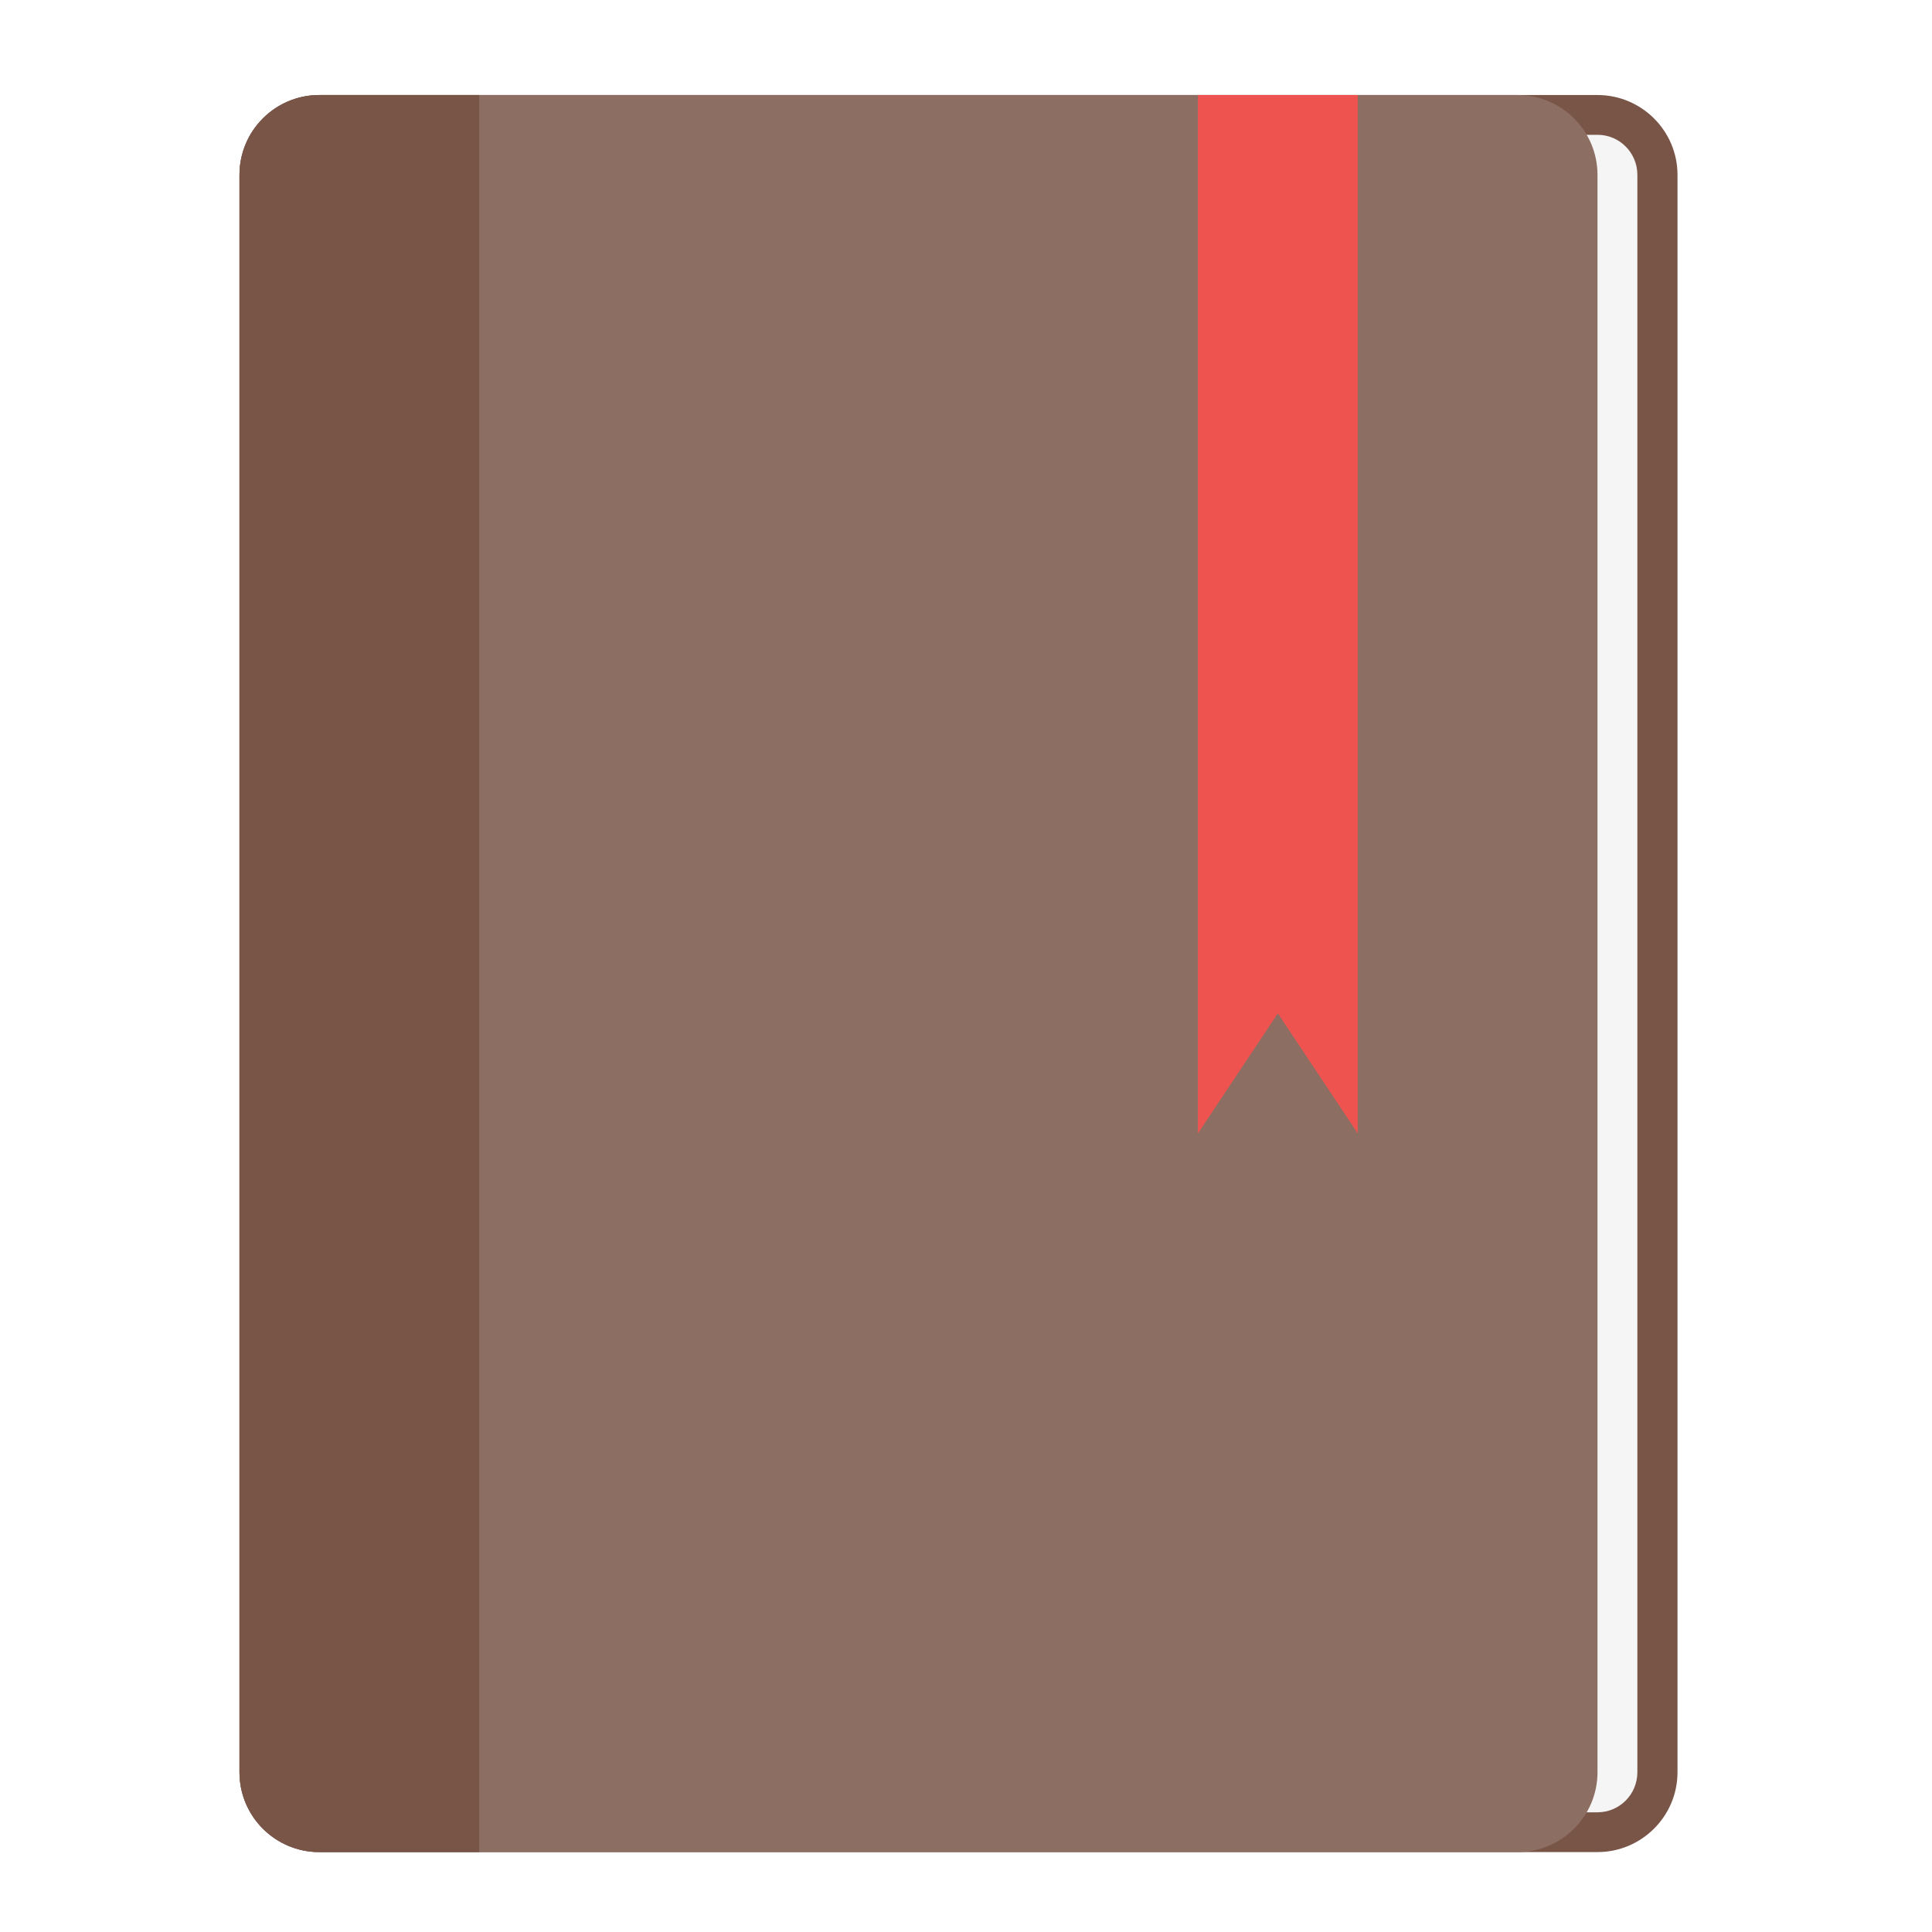
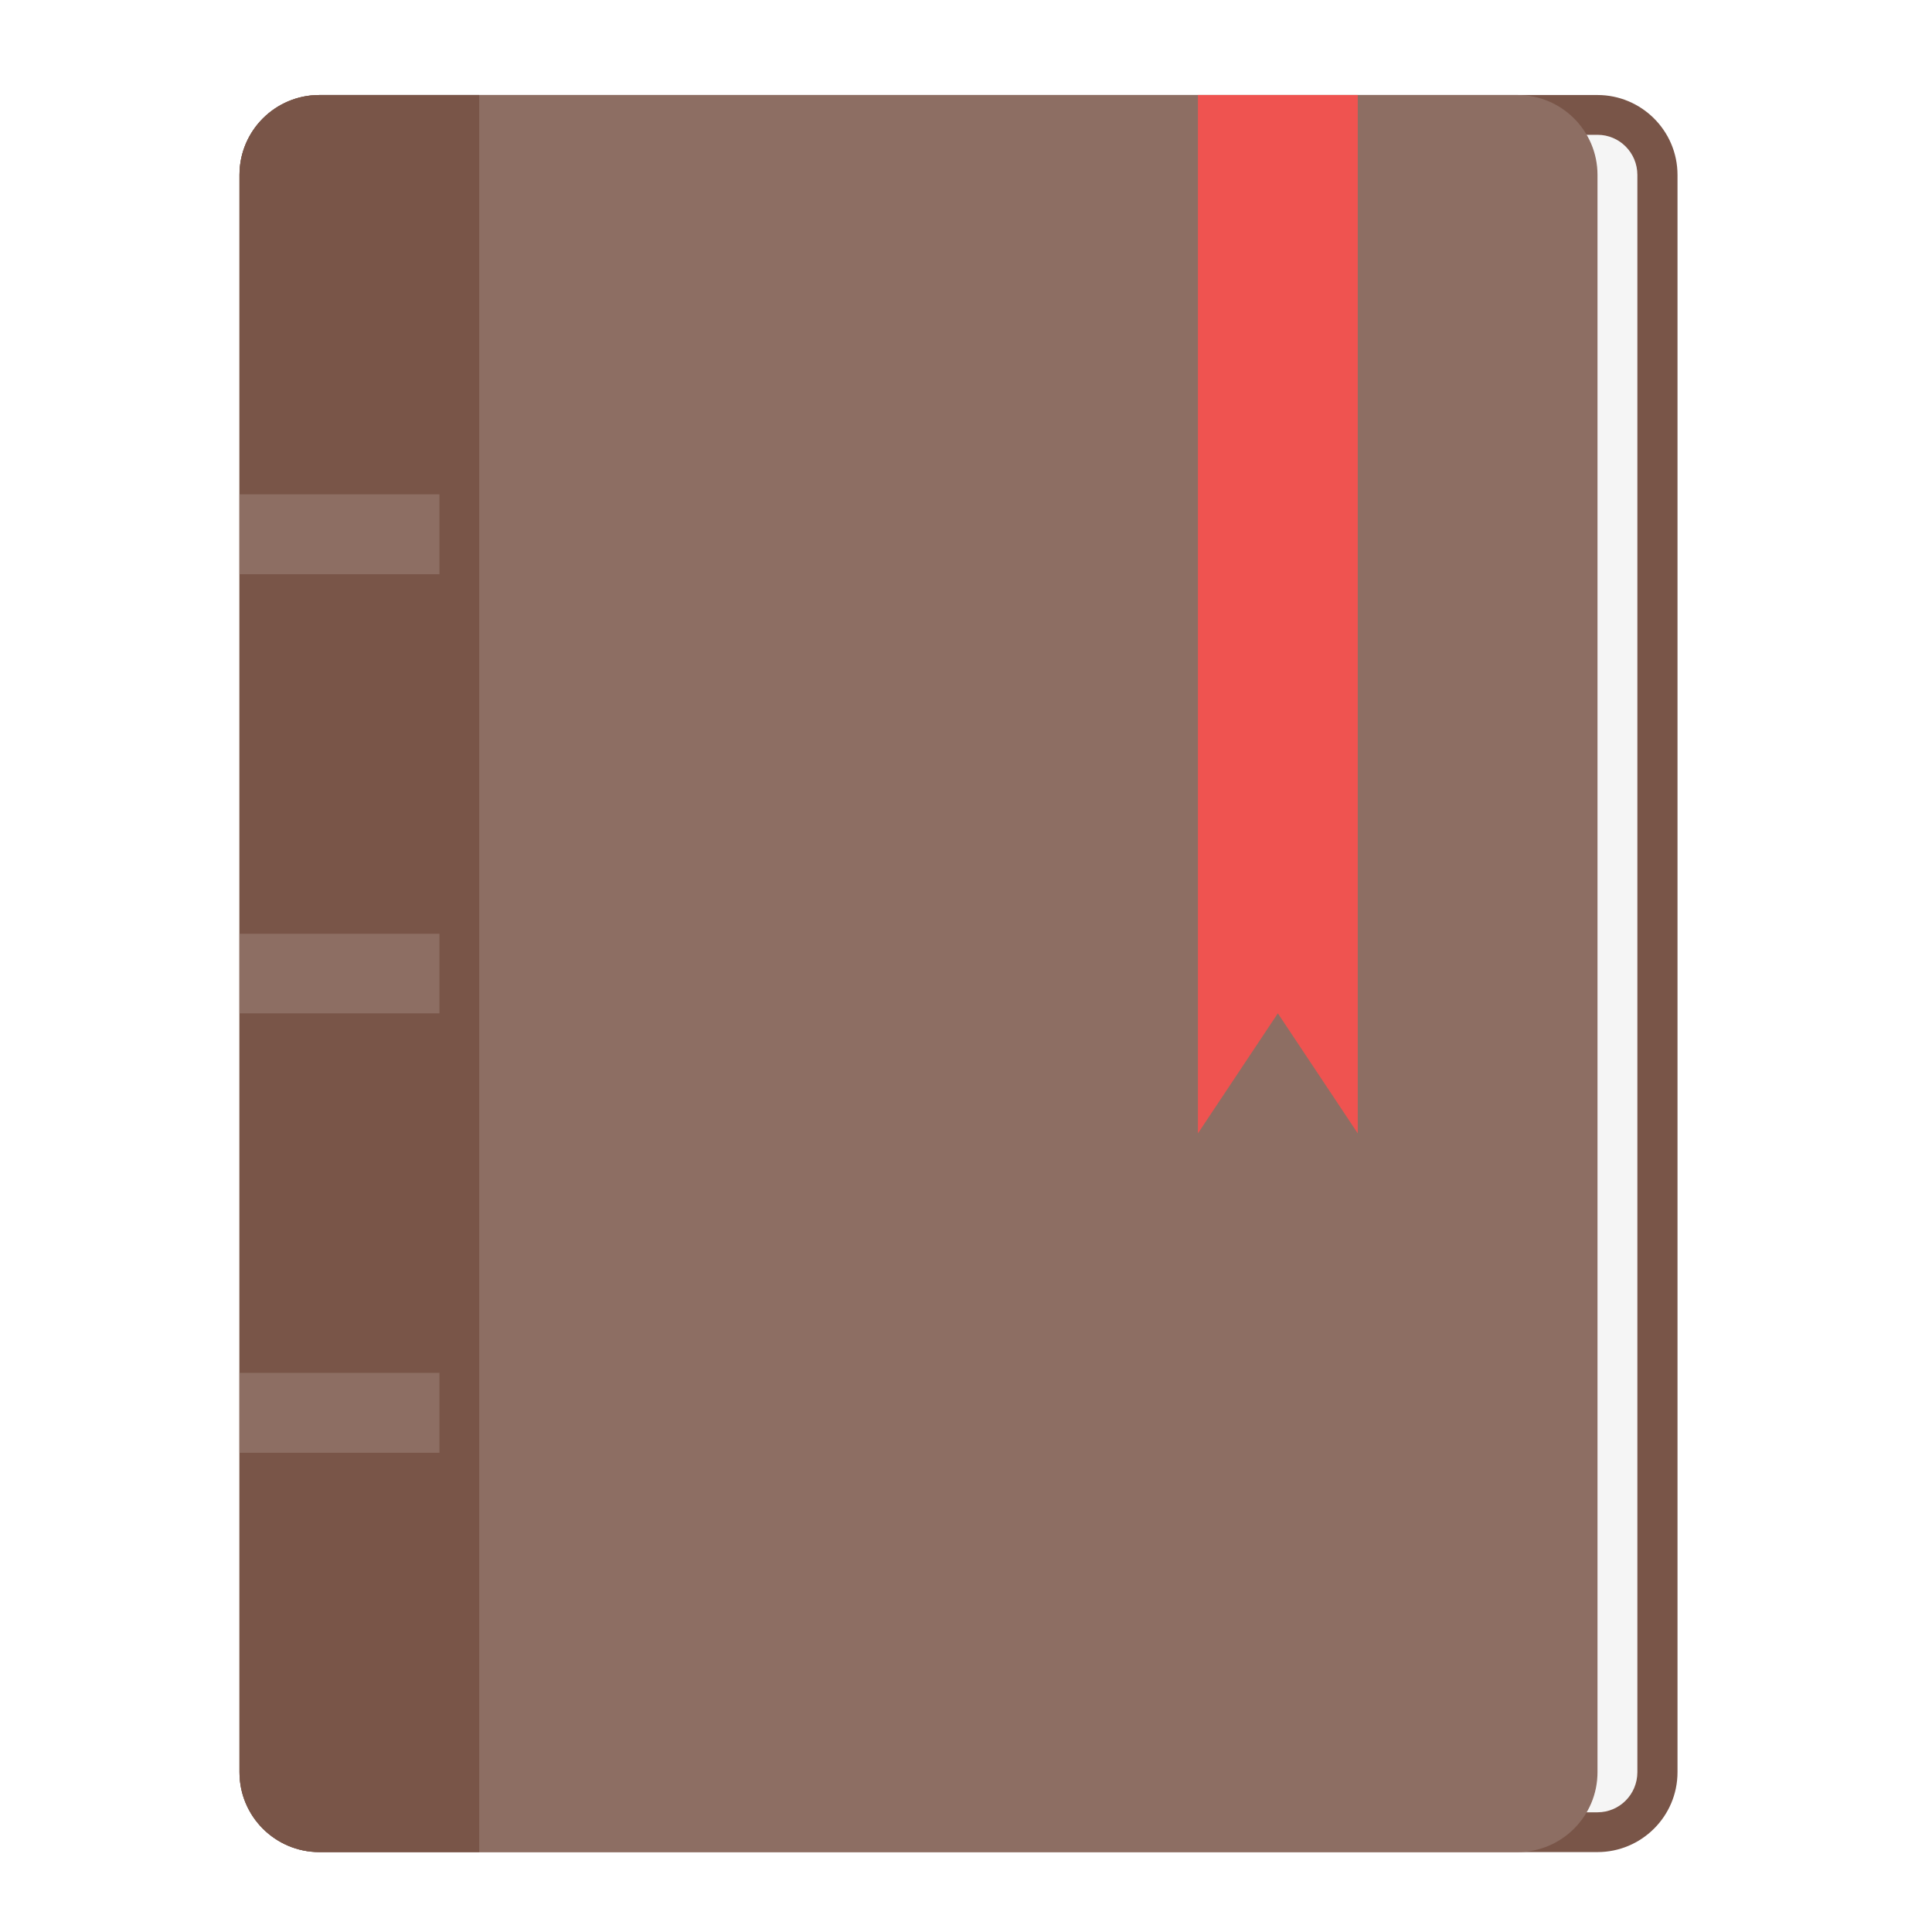
<svg xmlns="http://www.w3.org/2000/svg" width="22px" height="22px" viewBox="0 0 22 22" version="1.1">
  <g id="surface1">
    <path style=" stroke:none;fill-rule:nonzero;fill:rgb(47.451%,33.333%,28.235%);fill-opacity:1;" d="M 3.637 1.082 L 18.191 1.082 C 18.691 1.082 19.102 1.488 19.102 1.992 L 19.102 20.18 C 19.102 20.684 18.691 21.09 18.191 21.09 L 3.637 21.09 C 3.137 21.09 2.727 20.684 2.727 20.18 L 2.727 1.992 C 2.727 1.488 3.137 1.082 3.637 1.082 Z M 3.637 1.082 " />
    <path style=" stroke:none;fill-rule:nonzero;fill:rgb(96.078%,96.078%,96.078%);fill-opacity:1;" d="M 5.004 1.535 L 18.191 1.535 C 18.441 1.535 18.645 1.738 18.645 1.992 L 18.645 20.18 C 18.645 20.434 18.441 20.637 18.191 20.637 L 5.004 20.637 C 4.75 20.637 4.547 20.434 4.547 20.18 L 4.547 1.992 C 4.547 1.738 4.75 1.535 5.004 1.535 Z M 5.004 1.535 " />
    <path style=" stroke:none;fill-rule:nonzero;fill:rgb(55.294%,43.137%,38.824%);fill-opacity:1;" d="M 3.637 1.082 L 17.281 1.082 C 17.781 1.082 18.191 1.488 18.191 1.992 L 18.191 20.18 C 18.191 20.684 17.781 21.09 17.281 21.09 L 3.637 21.09 C 3.137 21.09 2.727 20.684 2.727 20.18 L 2.727 1.992 C 2.727 1.488 3.137 1.082 3.637 1.082 Z M 3.637 1.082 " />
    <path style=" stroke:none;fill-rule:nonzero;fill:rgb(47.451%,33.333%,28.235%);fill-opacity:1;" d="M 3.637 1.082 C 3.133 1.082 2.727 1.488 2.727 1.992 L 2.727 20.18 C 2.727 20.684 3.133 21.09 3.637 21.09 L 5.457 21.09 L 5.457 1.082 Z M 3.637 1.082 " />
    <path style=" stroke:none;fill-rule:nonzero;fill:rgb(93.725%,32.549%,31.373%);fill-opacity:1;" d="M 13.641 1.082 L 15.461 1.082 L 15.461 12.906 L 14.551 11.539 L 13.641 12.906 Z M 13.641 1.082 " />
+     <path style=" stroke:none;fill-rule:nonzero;fill:rgb(55.294%,43.137%,38.824%);fill-opacity:1;" d="M 2.727 10.633 L 5.004 10.633 L 5.004 11.539 L 2.727 11.539 Z M 2.727 10.633 " />
+     <path style=" stroke:none;fill-rule:nonzero;fill:rgb(55.294%,43.137%,38.824%);fill-opacity:1;" d="M 2.727 5.629 L 5.004 5.629 L 5.004 6.539 L 2.727 6.539 Z M 2.727 5.629 " />
+     <path style=" stroke:none;fill-rule:nonzero;fill:rgb(55.294%,43.137%,38.824%);fill-opacity:1;" d="M 2.727 15.633 L 5.004 15.633 L 5.004 16.543 L 2.727 16.543 Z M 2.727 15.633 " />
  </g>
</svg>
